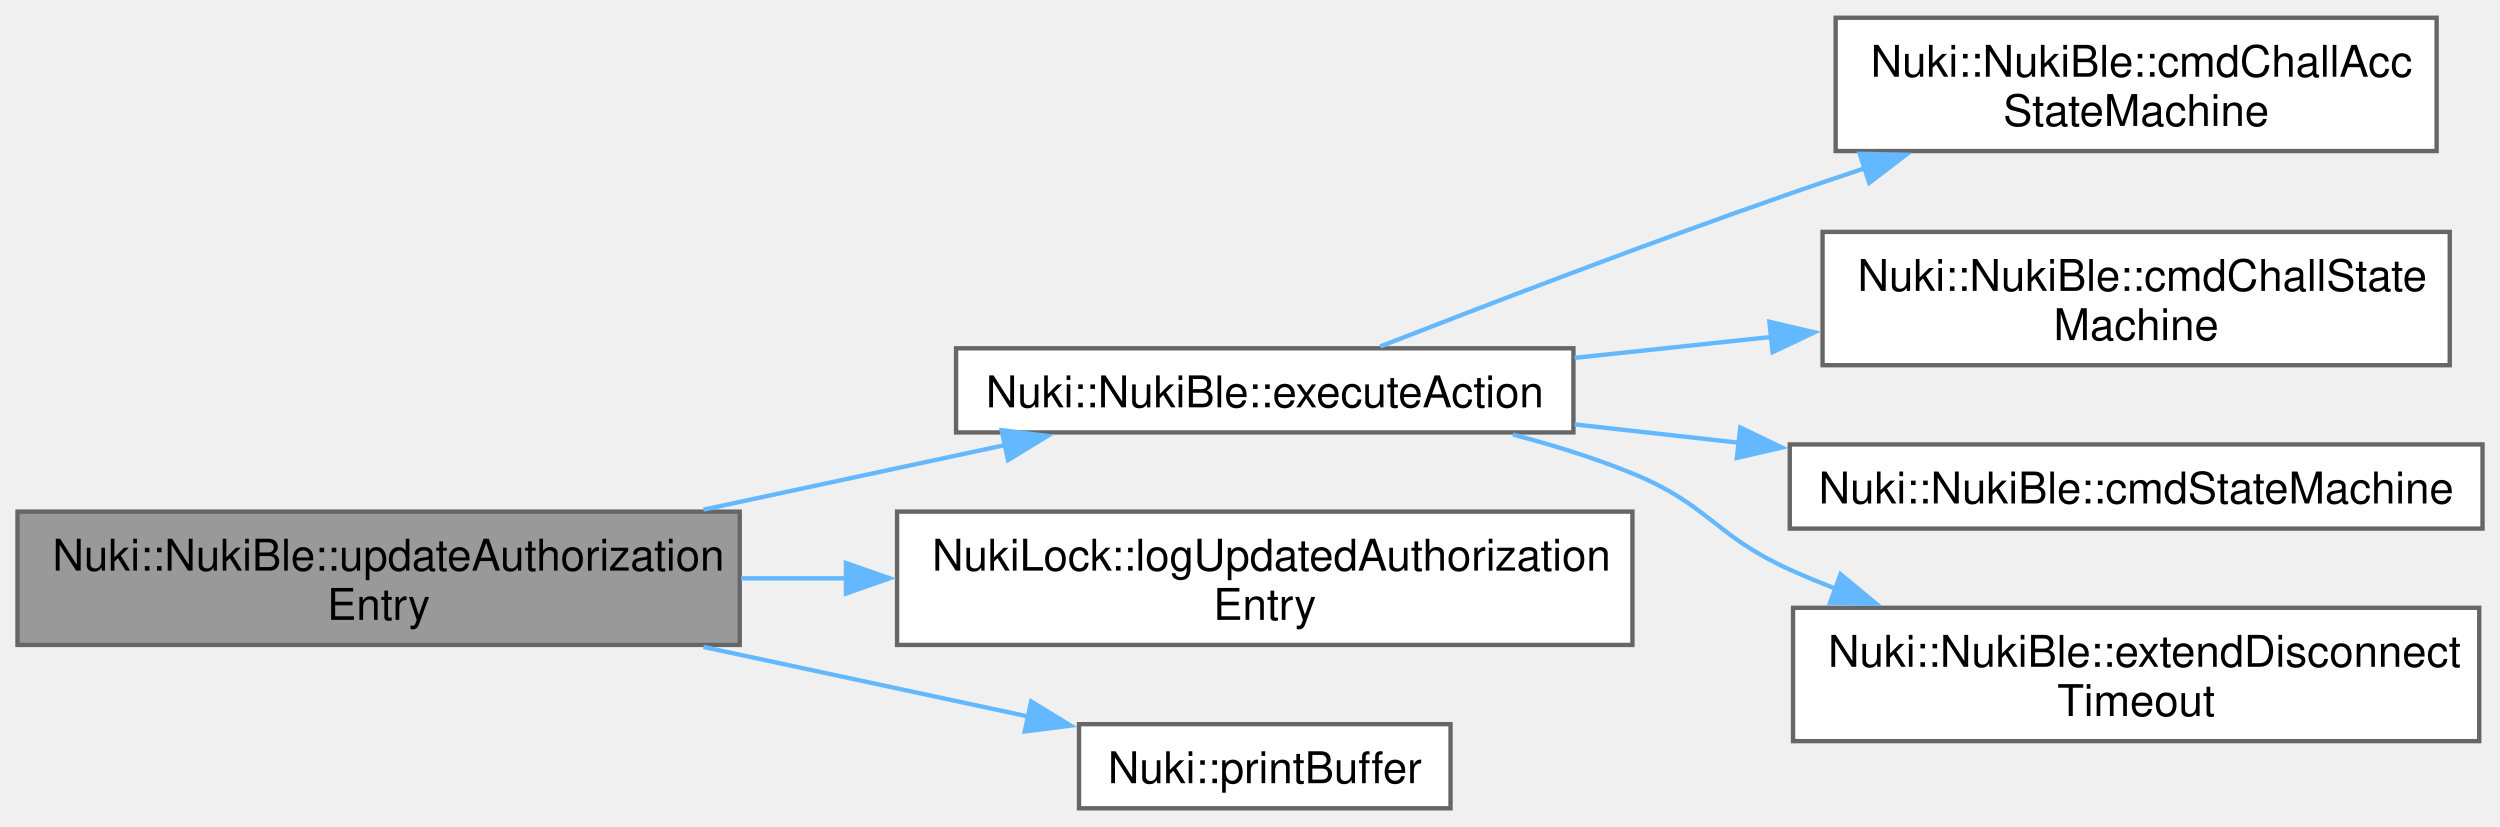
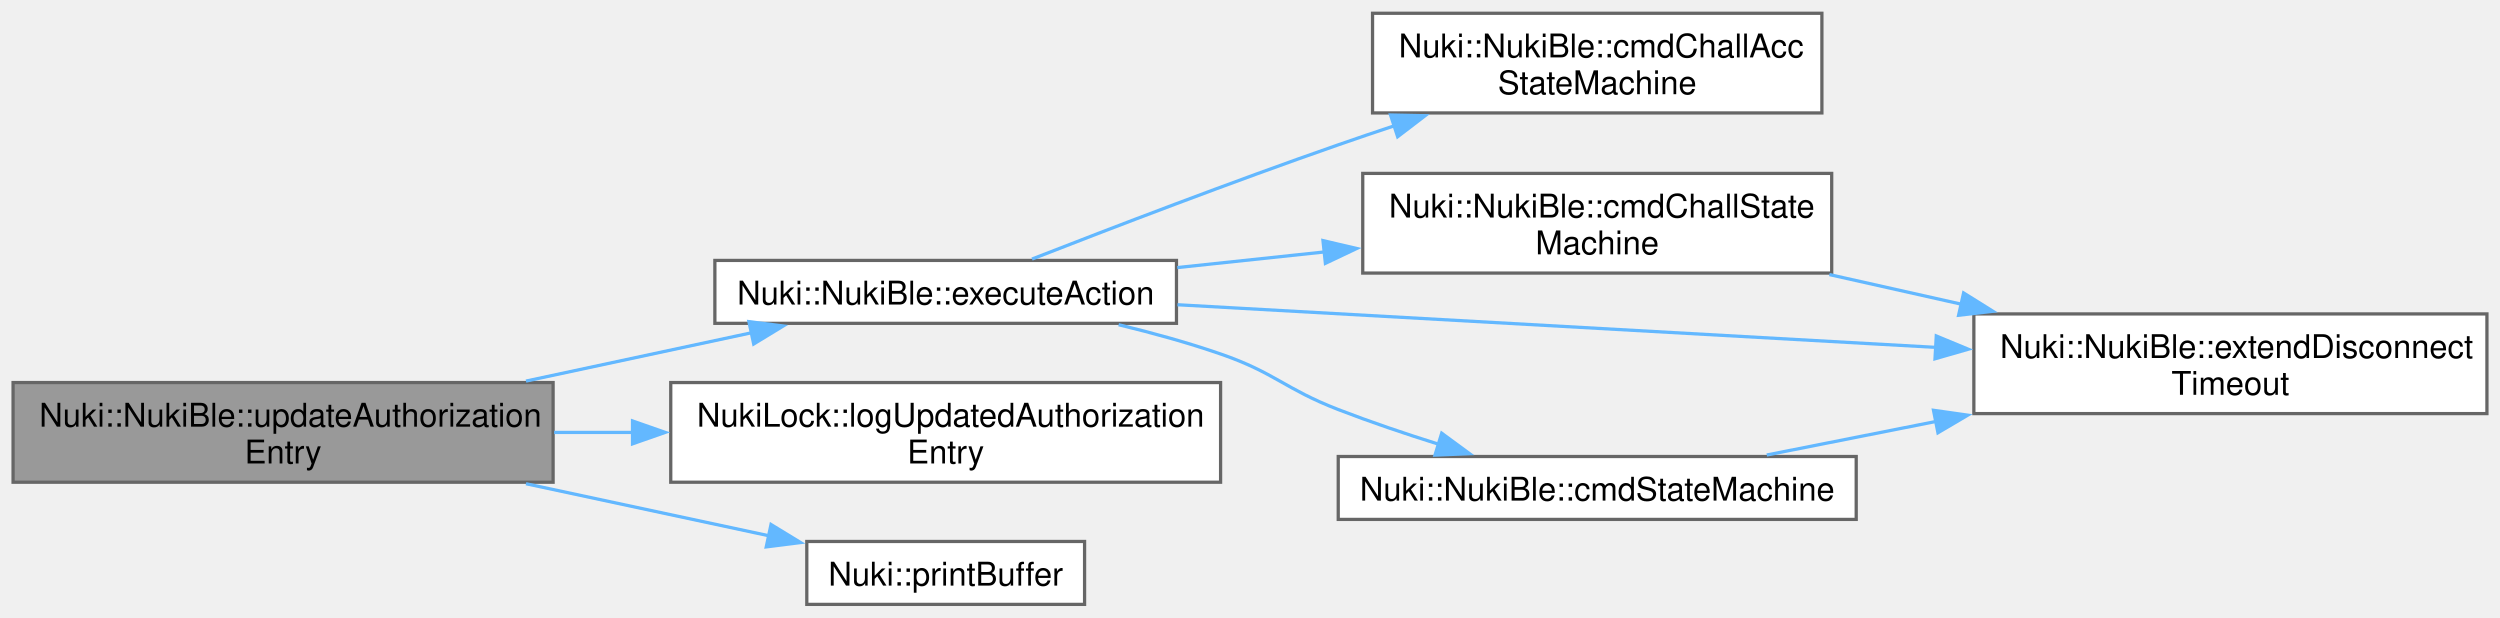
- <svg xmlns="http://www.w3.org/2000/svg" xmlns:xlink="http://www.w3.org/1999/xlink" width="572pt" height="189pt" viewBox="0.00 0.00 572.00 188.88">
+ <svg xmlns="http://www.w3.org/2000/svg" xmlns:xlink="http://www.w3.org/1999/xlink" width="765pt" height="189pt" viewBox="0.00 0.00 765.00 188.88">
  <g id="graph0" class="graph" transform="scale(1 1) rotate(0) translate(4 184.88)">
    <g id="Node000001" class="node">
      <g id="a_Node000001">
        <a xlink:title="Sends an updated authorization entry to the lock via BLE.">
          <polygon fill="#999999" stroke="#666666" points="165.25,-67.88 0,-67.88 0,-37.38 165.25,-37.38 165.25,-67.88" />
          <text text-anchor="start" x="8" y="-54.38" font-family="Helvetica,sans-Serif" font-size="10.00">Nuki::NukiBle::updateAuthorization</text>
          <text text-anchor="middle" x="82.62" y="-43.12" font-family="Helvetica,sans-Serif" font-size="10.00">Entry</text>
        </a>
      </g>
    </g>
    <g id="Node000002" class="node">
      <g id="a_Node000002">
        <a xlink:href="class_nuki_1_1_nuki_ble.html#af1f1e299e8d97e053bba80e92ba285d6" target="_top" xlink:title=" ">
          <polygon fill="white" stroke="#666666" points="356,-105.25 214.75,-105.25 214.75,-86 356,-86 356,-105.25" />
          <text text-anchor="middle" x="285.38" y="-91.75" font-family="Helvetica,sans-Serif" font-size="10.00">Nuki::NukiBle::executeAction</text>
        </a>
      </g>
    </g>
    <g id="edge1_Node000001_Node000002" class="edge">
      <g id="a_edge1_Node000001_Node000002">
        <a xlink:title=" ">
          <path fill="none" stroke="#63b8ff" d="M156.95,-68.33C179.75,-73.21 204.56,-78.53 226.17,-83.16" />
          <polygon fill="#63b8ff" stroke="#63b8ff" points="225.17,-86.52 235.68,-85.19 226.63,-79.68 225.17,-86.52" />
        </a>
      </g>
    </g>
    <g id="Node000007" class="node">
      <g id="a_Node000007">
        <a xlink:href="namespace_nuki_lock.html#a8f94609bc7203fda62e2833369d36f98" target="_top" xlink:title=" ">
          <polygon fill="white" stroke="#666666" points="369.5,-67.88 201.25,-67.88 201.25,-37.38 369.5,-37.38 369.5,-67.88" />
          <text text-anchor="start" x="209.25" y="-54.38" font-family="Helvetica,sans-Serif" font-size="10.00">NukiLock::logUpdatedAuthorization</text>
          <text text-anchor="middle" x="285.38" y="-43.12" font-family="Helvetica,sans-Serif" font-size="10.00">Entry</text>
        </a>
      </g>
    </g>
-     <g id="edge6_Node000001_Node000007" class="edge">
-       <g id="a_edge6_Node000001_Node000007">
+     <g id="edge8_Node000001_Node000007" class="edge">
+       <g id="a_edge8_Node000001_Node000007">
        <a xlink:title=" ">
          <path fill="none" stroke="#63b8ff" d="M165.57,-52.62C173.53,-52.62 181.64,-52.62 189.71,-52.62" />
          <polygon fill="#63b8ff" stroke="#63b8ff" points="189.55,-56.13 199.55,-52.63 189.55,-49.13 189.55,-56.13" />
        </a>
      </g>
    </g>
    <g id="Node000008" class="node">
      <g id="a_Node000008">
        <a xlink:href="namespace_nuki.html#a280e19d4682ca4b35d3fe64001da816a" target="_top" xlink:title=" ">
          <polygon fill="white" stroke="#666666" points="327.88,-19.25 242.88,-19.25 242.88,0 327.88,0 327.88,-19.25" />
          <text text-anchor="middle" x="285.38" y="-5.75" font-family="Helvetica,sans-Serif" font-size="10.00">Nuki::printBuffer</text>
        </a>
      </g>
    </g>
-     <g id="edge7_Node000001_Node000008" class="edge">
-       <g id="a_edge7_Node000001_Node000008">
+     <g id="edge9_Node000001_Node000008" class="edge">
+       <g id="a_edge9_Node000001_Node000008">
        <a xlink:title=" ">
          <path fill="none" stroke="#63b8ff" d="M156.95,-36.92C181.58,-31.64 208.55,-25.87 231.31,-20.99" />
          <polygon fill="#63b8ff" stroke="#63b8ff" points="231.93,-24.44 240.98,-18.92 230.47,-17.59 231.93,-24.44" />
        </a>
      </g>
    </g>
    <g id="Node000003" class="node">
      <g id="a_Node000003">
        <a xlink:href="class_nuki_1_1_nuki_ble.html#ada0f3beebd95d35c122e25dd3f9eb886" target="_top" xlink:title=" ">
          <polygon fill="white" stroke="#666666" points="553.5,-180.88 416,-180.88 416,-150.38 553.5,-150.38 553.5,-180.88" />
          <text text-anchor="start" x="424" y="-167.38" font-family="Helvetica,sans-Serif" font-size="10.00">Nuki::NukiBle::cmdChallAcc</text>
          <text text-anchor="middle" x="484.75" y="-156.12" font-family="Helvetica,sans-Serif" font-size="10.00">StateMachine</text>
        </a>
      </g>
    </g>
    <g id="edge2_Node000002_Node000003" class="edge">
      <g id="a_edge2_Node000002_Node000003">
        <a xlink:title=" ">
          <path fill="none" stroke="#63b8ff" d="M311.8,-105.67C335.82,-115.05 372.93,-129.28 405.5,-140.62 411.14,-142.59 417.03,-144.58 422.93,-146.54" />
          <polygon fill="#63b8ff" stroke="#63b8ff" points="421.5,-149.75 432.09,-149.53 423.68,-143.1 421.5,-149.75" />
        </a>
      </g>
    </g>
    <g id="Node000004" class="node">
      <g id="a_Node000004">
        <a xlink:href="class_nuki_1_1_nuki_ble.html#a59169a9f492793762e3c6ba39b611b07" target="_top" xlink:title=" ">
          <polygon fill="white" stroke="#666666" points="556.5,-131.88 413,-131.88 413,-101.38 556.5,-101.38 556.5,-131.88" />
          <text text-anchor="start" x="421" y="-118.38" font-family="Helvetica,sans-Serif" font-size="10.00">Nuki::NukiBle::cmdChallState</text>
          <text text-anchor="middle" x="484.75" y="-107.12" font-family="Helvetica,sans-Serif" font-size="10.00">Machine</text>
        </a>
      </g>
    </g>
    <g id="edge3_Node000002_Node000004" class="edge">
      <g id="a_edge3_Node000002_Node000004">
        <a xlink:title=" ">
          <path fill="none" stroke="#63b8ff" d="M356.24,-103.06C370.82,-104.61 386.32,-106.26 401.31,-107.85" />
          <polygon fill="#63b8ff" stroke="#63b8ff" points="400.83,-111.32 411.14,-108.9 401.57,-104.36 400.83,-111.32" />
        </a>
      </g>
    </g>
    <g id="Node000005" class="node">
      <g id="a_Node000005">
-         <a xlink:href="class_nuki_1_1_nuki_ble.html#ad135bb1455665decfddff67772c1d411" target="_top" xlink:title=" ">
-           <polygon fill="white" stroke="#666666" points="564,-83.25 405.5,-83.25 405.5,-64 564,-64 564,-83.25" />
-           <text text-anchor="middle" x="484.75" y="-69.75" font-family="Helvetica,sans-Serif" font-size="10.00">Nuki::NukiBle::cmdStateMachine</text>
+         <a xlink:href="class_nuki_1_1_nuki_ble.html#a6e8fca90c04249660dce6cb993eb4495" target="_top" xlink:title=" ">
+           <polygon fill="white" stroke="#666666" points="757,-88.88 600,-88.88 600,-58.38 757,-58.38 757,-88.88" />
+           <text text-anchor="start" x="608" y="-75.38" font-family="Helvetica,sans-Serif" font-size="10.00">Nuki::NukiBle::extendDisconnect</text>
+           <text text-anchor="middle" x="678.5" y="-64.12" font-family="Helvetica,sans-Serif" font-size="10.00">Timeout</text>
        </a>
      </g>
    </g>
-     <g id="edge4_Node000002_Node000005" class="edge">
-       <g id="a_edge4_Node000002_Node000005">
+     <g id="edge7_Node000002_Node000005" class="edge">
+       <g id="a_edge7_Node000002_Node000005">
        <a xlink:title=" ">
-           <path fill="none" stroke="#63b8ff" d="M356.24,-87.84C368.51,-86.47 381.42,-85.03 394.14,-83.61" />
-           <polygon fill="#63b8ff" stroke="#63b8ff" points="394.18,-87.13 403.73,-82.54 393.4,-80.17 394.18,-87.13" />
+           <path fill="none" stroke="#63b8ff" d="M356.3,-91.69C421.27,-88.04 518.32,-82.58 588.73,-78.62" />
+           <polygon fill="#63b8ff" stroke="#63b8ff" points="588.5,-82.14 598.29,-78.08 588.11,-75.15 588.5,-82.14" />
        </a>
      </g>
    </g>
    <g id="Node000006" class="node">
      <g id="a_Node000006">
-         <a xlink:href="class_nuki_1_1_nuki_ble.html#a6e8fca90c04249660dce6cb993eb4495" target="_top" xlink:title=" ">
-           <polygon fill="white" stroke="#666666" points="563.25,-45.88 406.25,-45.88 406.25,-15.37 563.25,-15.37 563.25,-45.88" />
-           <text text-anchor="start" x="414.25" y="-32.38" font-family="Helvetica,sans-Serif" font-size="10.00">Nuki::NukiBle::extendDisconnect</text>
-           <text text-anchor="middle" x="484.75" y="-21.12" font-family="Helvetica,sans-Serif" font-size="10.00">Timeout</text>
+         <a xlink:href="class_nuki_1_1_nuki_ble.html#ad135bb1455665decfddff67772c1d411" target="_top" xlink:title=" ">
+           <polygon fill="white" stroke="#666666" points="564,-45.25 405.5,-45.25 405.5,-26 564,-26 564,-45.25" />
+           <text text-anchor="middle" x="484.75" y="-31.75" font-family="Helvetica,sans-Serif" font-size="10.00">Nuki::NukiBle::cmdStateMachine</text>
        </a>
      </g>
    </g>
    <g id="edge5_Node000002_Node000006" class="edge">
      <g id="a_edge5_Node000002_Node000006">
        <a xlink:title=" ">
-           <path fill="none" stroke="#63b8ff" d="M342.15,-85.51C351.44,-83.08 360.86,-80.14 369.5,-76.62 386.87,-69.55 388.4,-62.32 405.5,-54.62 408.87,-53.11 412.36,-51.65 415.92,-50.26" />
-           <polygon fill="#63b8ff" stroke="#63b8ff" points="417.12,-53.55 425.29,-46.8 414.7,-46.98 417.12,-53.55" />
+           <path fill="none" stroke="#63b8ff" d="M338.3,-85.58C348.75,-83.05 359.57,-80.06 369.5,-76.62 386.22,-70.84 389,-66.01 405.5,-59.62 415.33,-55.82 426.03,-52.2 436.27,-48.99" />
+           <polygon fill="#63b8ff" stroke="#63b8ff" points="437.16,-52.38 445.7,-46.11 435.11,-45.68 437.16,-52.38" />
+         </a>
+       </g>
+     </g>
+     <g id="edge4_Node000004_Node000005" class="edge">
+       <g id="a_edge4_Node000004_Node000005">
+         <a xlink:title=" ">
+           <path fill="none" stroke="#63b8ff" d="M555.79,-100.92C568.91,-97.98 582.73,-94.88 596.16,-91.86" />
+           <polygon fill="#63b8ff" stroke="#63b8ff" points="596.86,-95.3 605.85,-89.69 595.33,-88.47 596.86,-95.3" />
+         </a>
+       </g>
+     </g>
+     <g id="edge6_Node000006_Node000005" class="edge">
+       <g id="a_edge6_Node000006_Node000005">
+         <a xlink:title=" ">
+           <path fill="none" stroke="#63b8ff" d="M536.63,-45.71C552.54,-48.86 570.59,-52.44 588.34,-55.96" />
+           <polygon fill="#63b8ff" stroke="#63b8ff" points="587.65,-59.39 598.14,-57.9 589.01,-52.52 587.65,-59.39" />
        </a>
      </g>
    </g>
  </g>
</svg>
